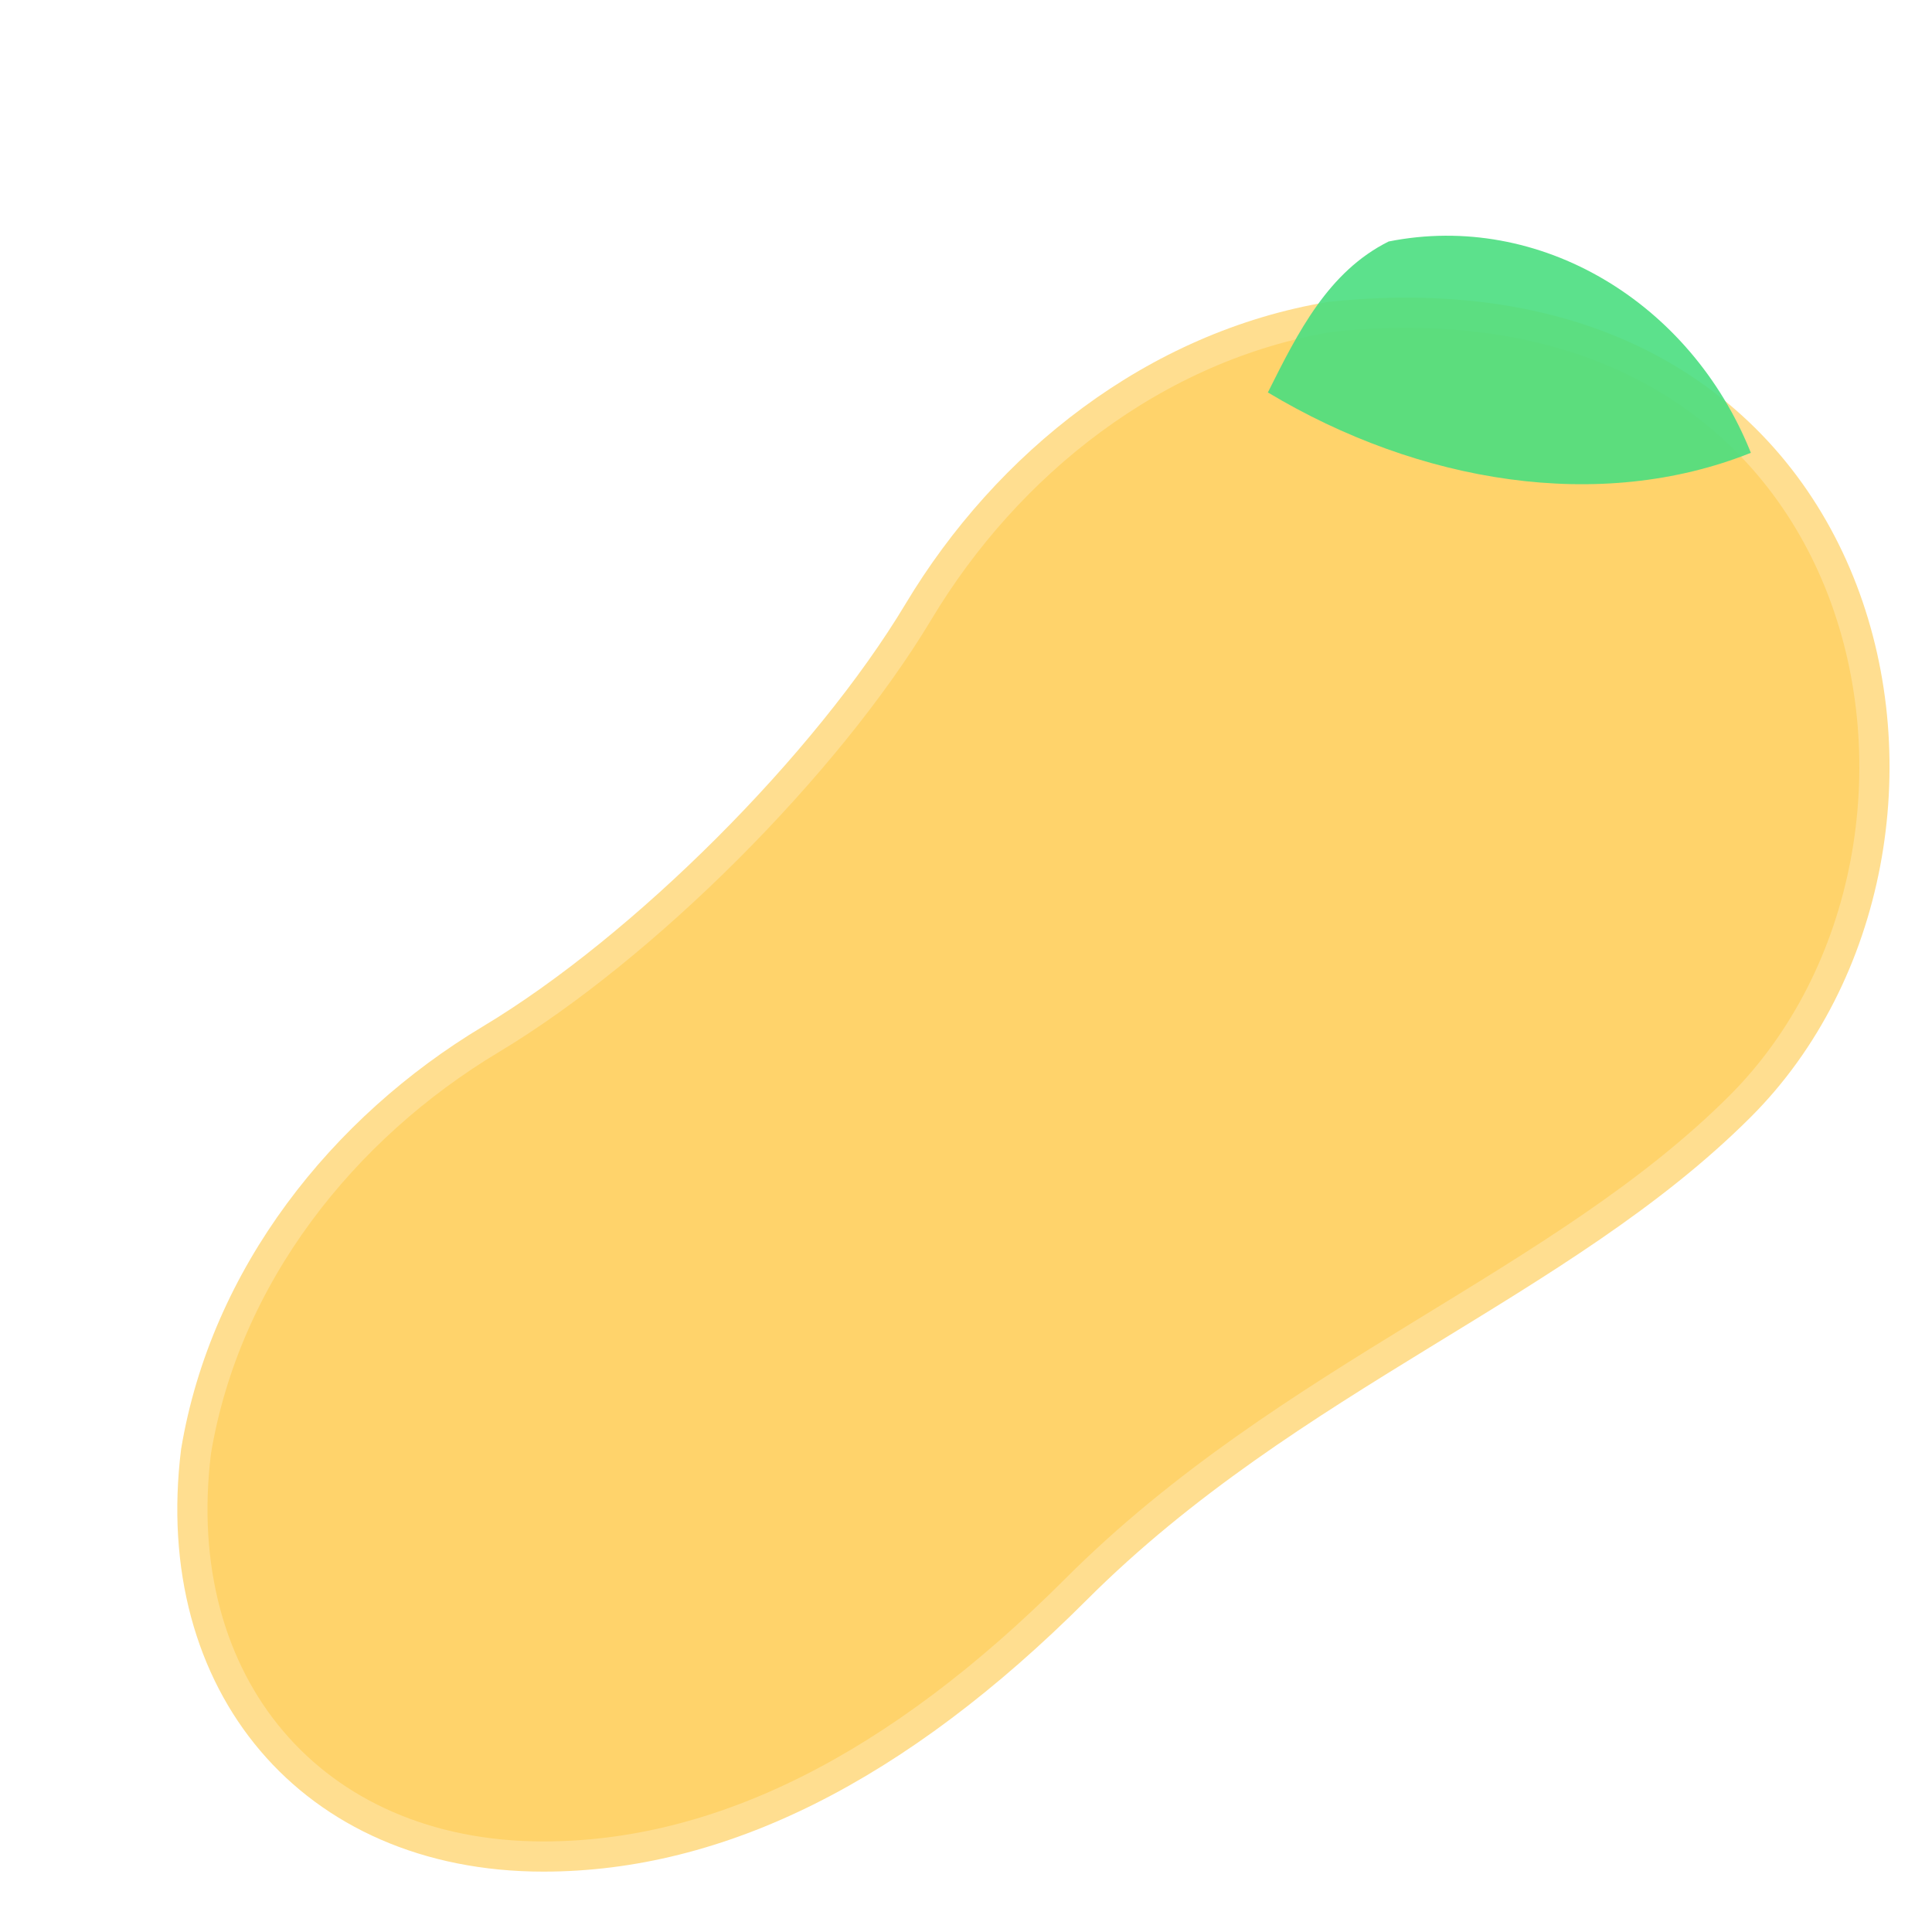
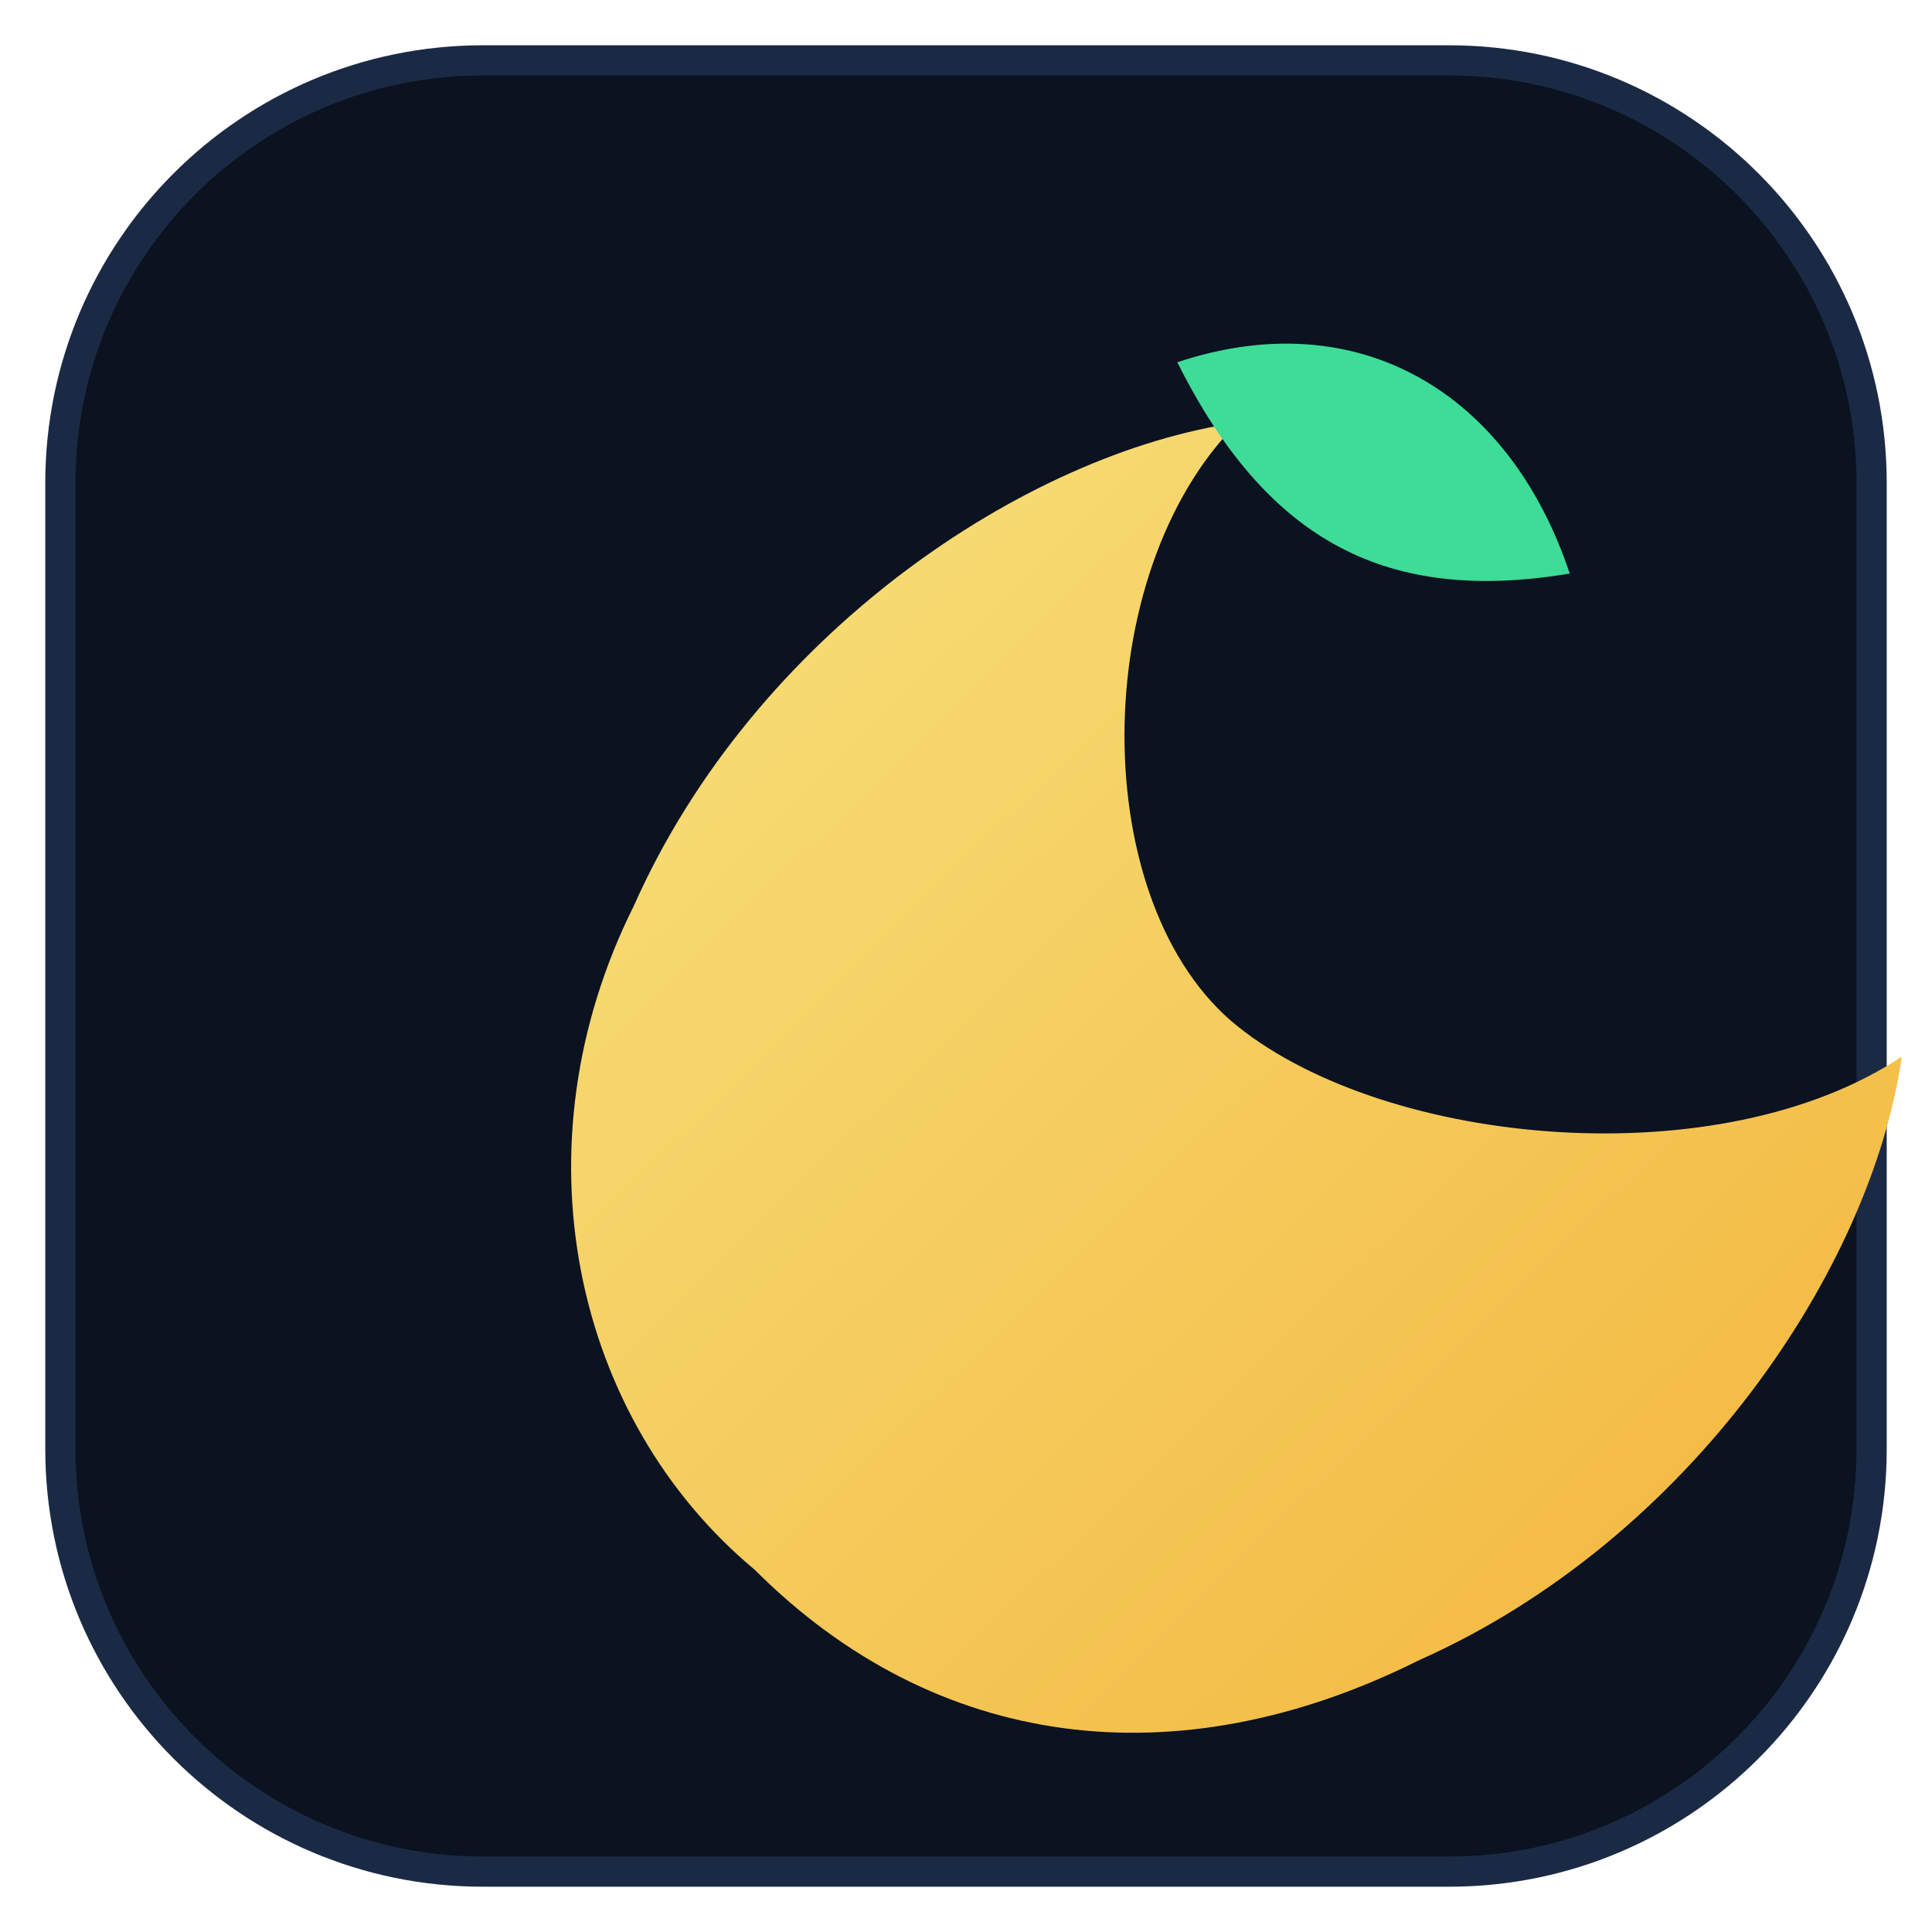
- <svg xmlns="http://www.w3.org/2000/svg" viewBox="0 0 64 64">
+ <svg xmlns="http://www.w3.org/2000/svg" width="64" height="64" viewBox="0 0 64 64">
  <defs>
-     <linearGradient id="g" x1="10" x2="54" y1="10" y2="54">
-       <stop offset="0" stop-color="#FFD36B" />
-       <stop offset="1" stop-color="#F7B83A" />
+     <linearGradient id="g" x1="0" y1="0" x2="1" y2="1">
+       <stop offset="0" stop-color="#F7E27D" />
+       <stop offset="1" stop-color="#F3B43B" />
    </linearGradient>
  </defs>
-   <path d="M44 10c-6 1-11 5-14 10-3 5-9 11-14 14-5 3-9 8-10 14-1 8 4 14 12 14 6 0 12-3 18-9 7-7 16-10 22-16 9-9 5-29-14-27z" fill="url(#g)" stroke="rgba(255,255,255,.25)" stroke-width="2" />
-   <path d="M46 8c5-1 10 2 12 7-5 2-11 1-16-2 1-2 2-4 4-5z" fill="#4ADE80" opacity=".9" />
+   <rect x="2" y="2" width="60" height="60" rx="14" fill="#0b1220" stroke="#1b2a44" />
+   <path d="M41 14c-7 1-16 7-20 16-4 8-2 17 4 22 6 6 14 7 22 3 9-4 15-13 16-20-6 4-17 3-22-1-5-4-5-15 0-20z" fill="url(#g)" />
+   <path d="M39 12c6-2 11 1 13 7-6 1-10-1-13-7z" fill="#3ddc97" />
</svg>
